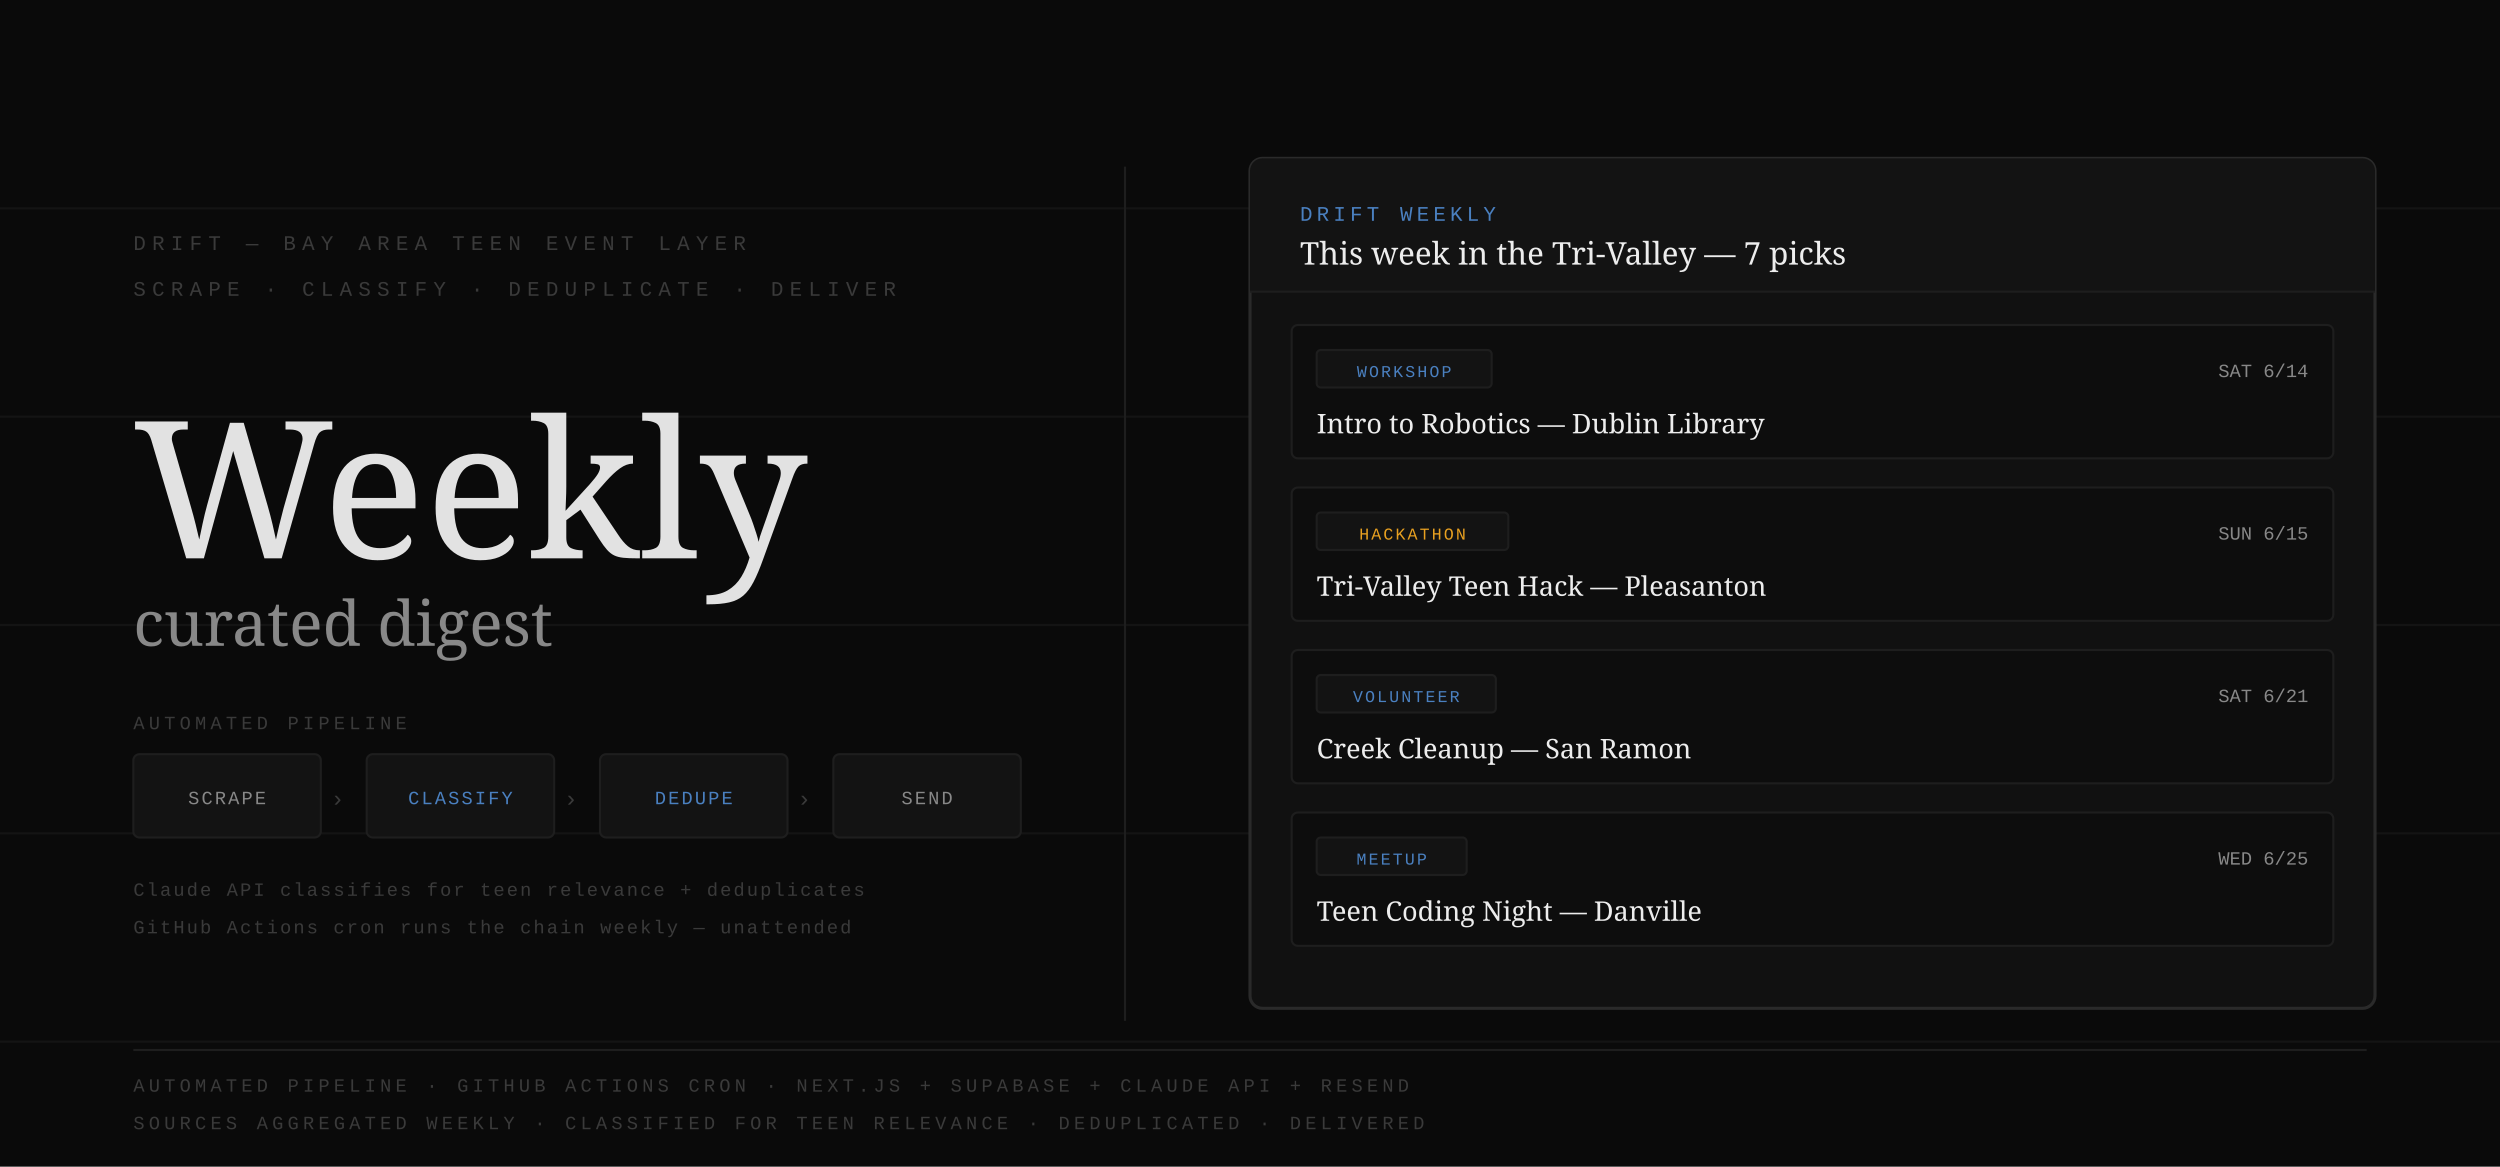
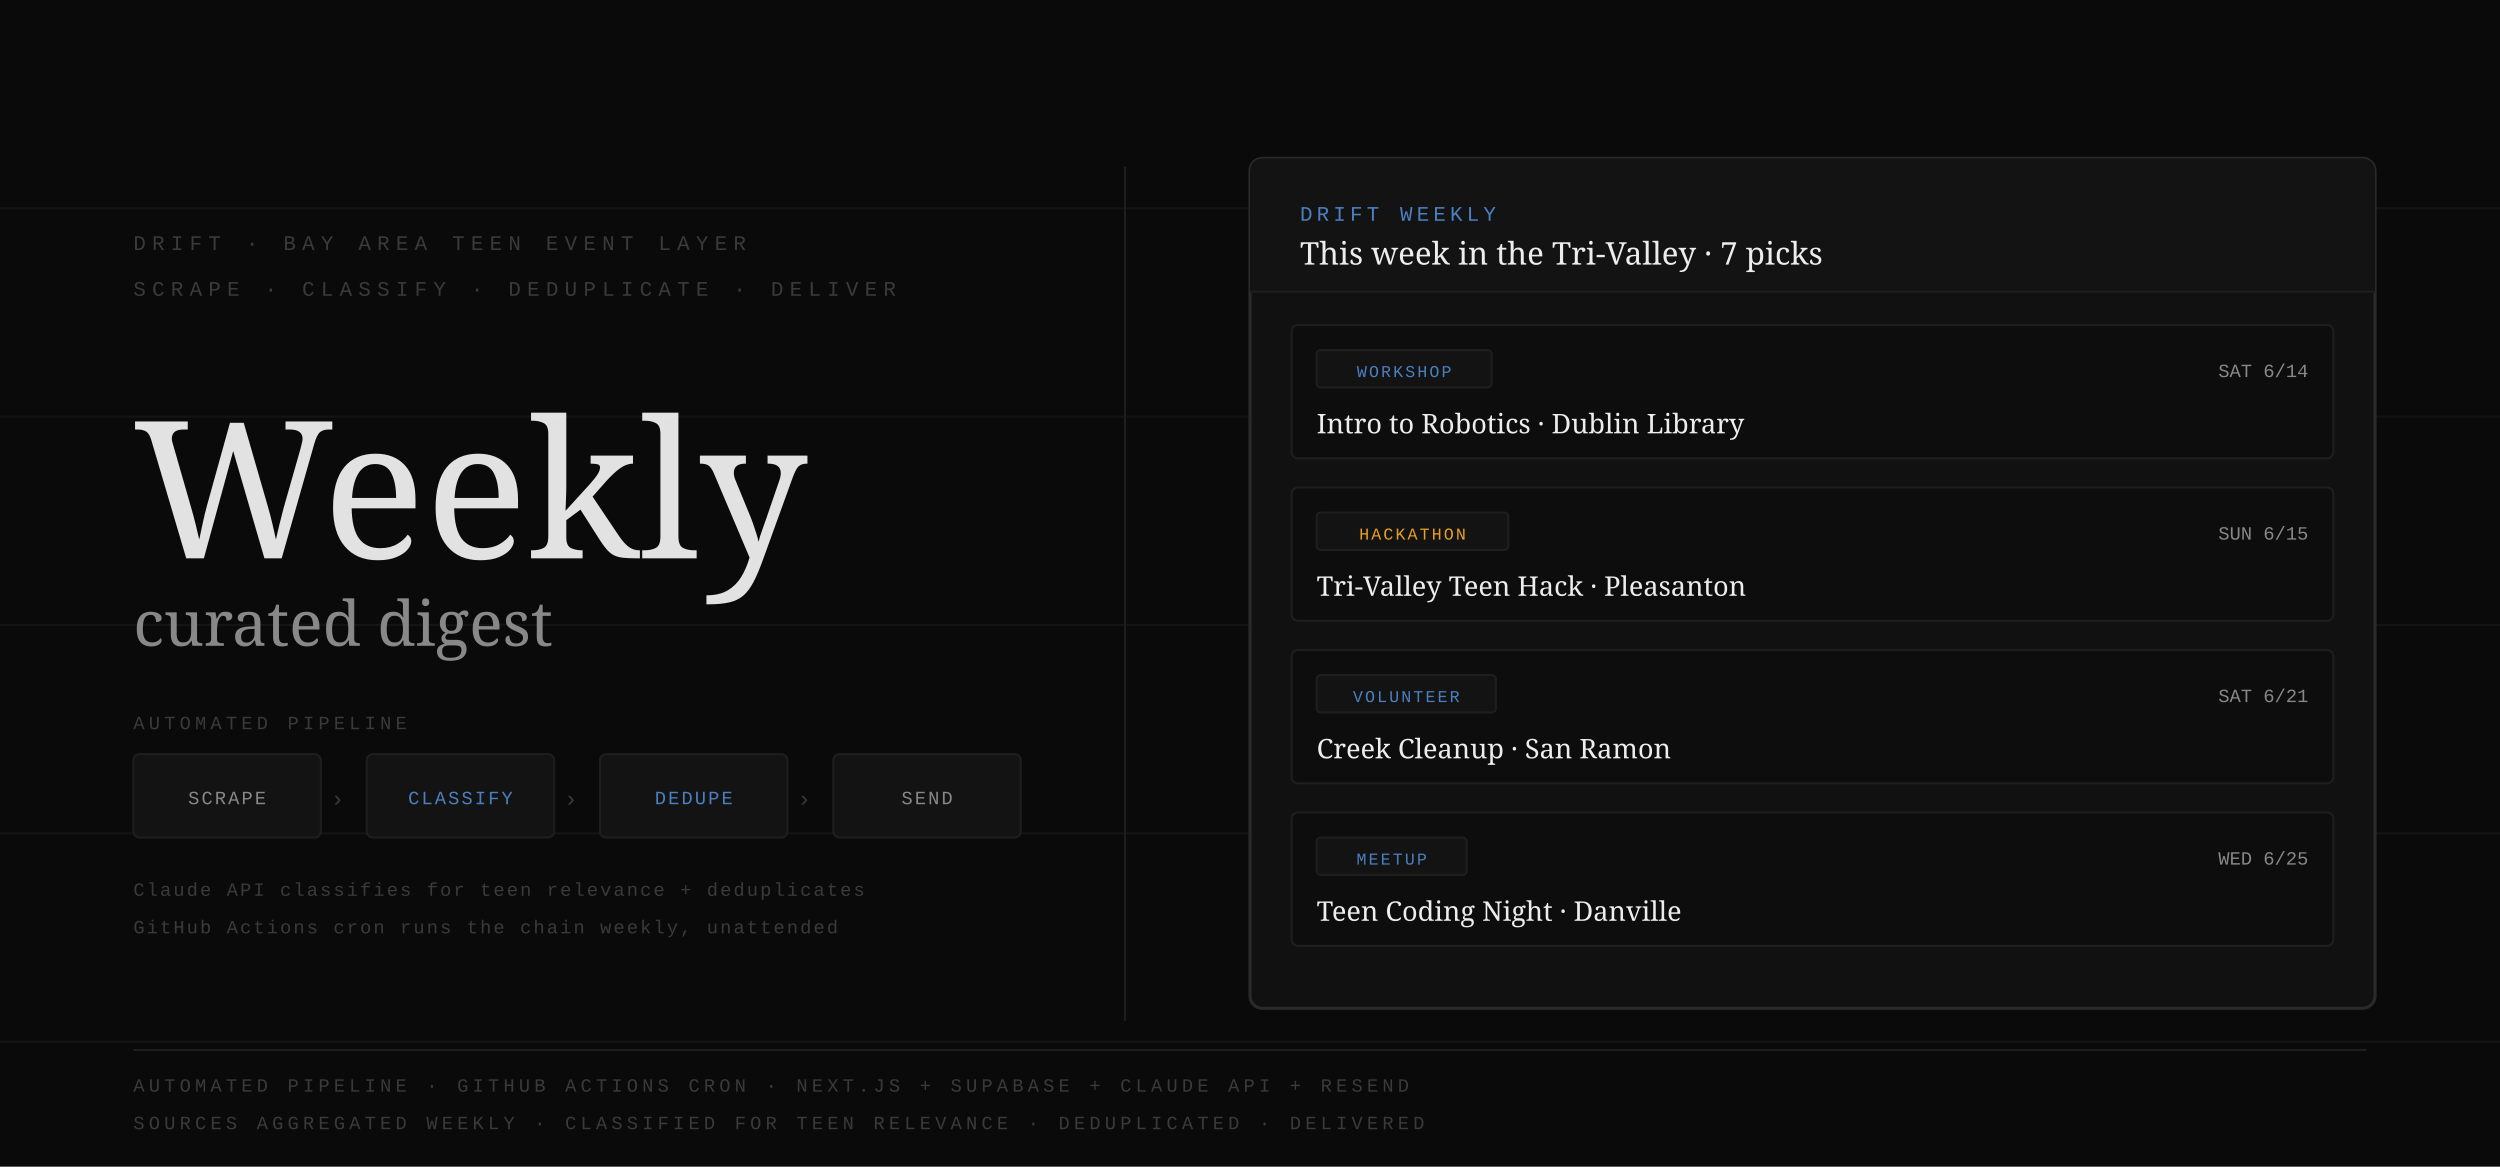
<svg xmlns="http://www.w3.org/2000/svg" viewBox="0 0 1200 560" fill="none">
  <rect width="1200" height="560" fill="#0A0A0A" />
  <line x1="0" y1="100" x2="1200" y2="100" stroke="#141414" stroke-width="1" />
  <line x1="0" y1="200" x2="1200" y2="200" stroke="#141414" stroke-width="1" />
  <line x1="0" y1="300" x2="1200" y2="300" stroke="#141414" stroke-width="1" />
  <line x1="0" y1="400" x2="1200" y2="400" stroke="#141414" stroke-width="1" />
  <line x1="0" y1="500" x2="1200" y2="500" stroke="#141414" stroke-width="1" />
-   <text x="64" y="120" font-family="'Courier New', monospace" font-size="10" fill="#3A3A3A" letter-spacing="3">DRIFT — BAY AREA TEEN EVENT LAYER</text>
+   <text x="64" y="120" font-family="'Courier New', monospace" font-size="10" fill="#3A3A3A" letter-spacing="3">DRIFT · BAY AREA TEEN EVENT LAYER</text>
  <text x="64" y="142" font-family="'Courier New', monospace" font-size="10" fill="#3A3A3A" letter-spacing="3">SCRAPE · CLASSIFY · DEDUPLICATE · DELIVER</text>
  <text x="64" y="268" font-family="Georgia, serif" font-size="92" fill="#EDEDED" opacity="0.95" font-weight="300">Weekly</text>
  <text x="64" y="310" font-family="Georgia, serif" font-size="30" fill="#888888" font-weight="300">curated digest</text>
  <text x="64" y="350" font-family="'Courier New', monospace" font-size="9" fill="#3A3A3A" letter-spacing="2">AUTOMATED PIPELINE</text>
  <rect x="64" y="362" width="90" height="40" rx="3" fill="#131313" stroke="#1E1E1E" stroke-width="1" />
  <text x="109" y="386" font-family="'Courier New', monospace" font-size="9" fill="#888888" text-anchor="middle" letter-spacing="1">SCRAPE</text>
  <text x="162" y="387" font-family="'Courier New', monospace" font-size="11" fill="#3A3A3A" text-anchor="middle">›</text>
  <rect x="176" y="362" width="90" height="40" rx="3" fill="#131313" stroke="#1E1E1E" stroke-width="1" />
  <text x="221" y="386" font-family="'Courier New', monospace" font-size="9" fill="#4A80C0" text-anchor="middle" letter-spacing="1">CLASSIFY</text>
  <text x="274" y="387" font-family="'Courier New', monospace" font-size="11" fill="#3A3A3A" text-anchor="middle">›</text>
  <rect x="288" y="362" width="90" height="40" rx="3" fill="#131313" stroke="#1E1E1E" stroke-width="1" />
  <text x="333" y="386" font-family="'Courier New', monospace" font-size="9" fill="#4A80C0" text-anchor="middle" letter-spacing="1">DEDUPE</text>
  <text x="386" y="387" font-family="'Courier New', monospace" font-size="11" fill="#3A3A3A" text-anchor="middle">›</text>
  <rect x="400" y="362" width="90" height="40" rx="3" fill="#131313" stroke="#1E1E1E" stroke-width="1" />
  <text x="445" y="386" font-family="'Courier New', monospace" font-size="9" fill="#888888" text-anchor="middle" letter-spacing="1">SEND</text>
  <text x="64" y="430" font-family="'Courier New', monospace" font-size="9" fill="#3A3A3A" letter-spacing="1">Claude API classifies for teen relevance + deduplicates</text>
-   <text x="64" y="448" font-family="'Courier New', monospace" font-size="9" fill="#3A3A3A" letter-spacing="1">GitHub Actions cron runs the chain weekly — unattended</text>
+   <text x="64" y="448" font-family="'Courier New', monospace" font-size="9" fill="#3A3A3A" letter-spacing="1">GitHub Actions cron runs the chain weekly, unattended</text>
  <line x1="540" y1="80" x2="540" y2="490" stroke="#1E1E1E" stroke-width="1" />
  <rect x="600" y="76" width="540" height="408" rx="6" fill="#111111" stroke="#2A2A2A" stroke-width="1.5" />
  <path d="M600 82 a6 6 0 0 1 6 -6 h528 a6 6 0 0 1 6 6 v58 h-540 z" fill="#131313" />
  <text x="624" y="106" font-family="'Courier New', monospace" font-size="10" fill="#4A80C0" letter-spacing="2">DRIFT WEEKLY</text>
-   <text x="624" y="127" font-family="Georgia, serif" font-size="15" fill="#EDEDED">This week in the Tri-Valley — 7 picks</text>
+   <text x="624" y="127" font-family="Georgia, serif" font-size="15" fill="#EDEDED">This week in the Tri-Valley · 7 picks</text>
  <line x1="600" y1="140" x2="1140" y2="140" stroke="#1E1E1E" stroke-width="1" />
  <rect x="620" y="156" width="500" height="64" rx="3" fill="#0D0D0D" stroke="#1E1E1E" stroke-width="1" />
  <rect x="632" y="168" width="84" height="18" rx="2" fill="#131313" stroke="#1E1E1E" stroke-width="1" />
  <text x="674" y="181" font-family="'Courier New', monospace" font-size="8" fill="#4A80C0" text-anchor="middle" letter-spacing="1">WORKSHOP</text>
-   <text x="632" y="208" font-family="Georgia, serif" font-size="13" fill="#EDEDED">Intro to Robotics — Dublin Library</text>
+   <text x="632" y="208" font-family="Georgia, serif" font-size="13" fill="#EDEDED">Intro to Robotics · Dublin Library</text>
  <text x="1108" y="181" font-family="'Courier New', monospace" font-size="9" fill="#888888" text-anchor="end">SAT 6/14</text>
  <rect x="620" y="234" width="500" height="64" rx="3" fill="#0D0D0D" stroke="#1E1E1E" stroke-width="1" />
  <rect x="632" y="246" width="92" height="18" rx="2" fill="#131313" stroke="#1E1E1E" stroke-width="1" />
  <text x="678" y="259" font-family="'Courier New', monospace" font-size="8" fill="#E8A020" text-anchor="middle" letter-spacing="1">HACKATHON</text>
-   <text x="632" y="286" font-family="Georgia, serif" font-size="13" fill="#EDEDED">Tri-Valley Teen Hack — Pleasanton</text>
+   <text x="632" y="286" font-family="Georgia, serif" font-size="13" fill="#EDEDED">Tri-Valley Teen Hack · Pleasanton</text>
  <text x="1108" y="259" font-family="'Courier New', monospace" font-size="9" fill="#888888" text-anchor="end">SUN 6/15</text>
  <rect x="620" y="312" width="500" height="64" rx="3" fill="#0D0D0D" stroke="#1E1E1E" stroke-width="1" />
  <rect x="632" y="324" width="86" height="18" rx="2" fill="#131313" stroke="#1E1E1E" stroke-width="1" />
  <text x="675" y="337" font-family="'Courier New', monospace" font-size="8" fill="#4A80C0" text-anchor="middle" letter-spacing="1">VOLUNTEER</text>
-   <text x="632" y="364" font-family="Georgia, serif" font-size="13" fill="#EDEDED">Creek Cleanup — San Ramon</text>
+   <text x="632" y="364" font-family="Georgia, serif" font-size="13" fill="#EDEDED">Creek Cleanup · San Ramon</text>
  <text x="1108" y="337" font-family="'Courier New', monospace" font-size="9" fill="#888888" text-anchor="end">SAT 6/21</text>
  <rect x="620" y="390" width="500" height="64" rx="3" fill="#0D0D0D" stroke="#1E1E1E" stroke-width="1" />
  <rect x="632" y="402" width="72" height="18" rx="2" fill="#131313" stroke="#1E1E1E" stroke-width="1" />
  <text x="668" y="415" font-family="'Courier New', monospace" font-size="8" fill="#4A80C0" text-anchor="middle" letter-spacing="1">MEETUP</text>
-   <text x="632" y="442" font-family="Georgia, serif" font-size="13" fill="#EDEDED">Teen Coding Night — Danville</text>
+   <text x="632" y="442" font-family="Georgia, serif" font-size="13" fill="#EDEDED">Teen Coding Night · Danville</text>
  <text x="1108" y="415" font-family="'Courier New', monospace" font-size="9" fill="#888888" text-anchor="end">WED 6/25</text>
  <line x1="64" y1="504" x2="1136" y2="504" stroke="#1E1E1E" stroke-width="1" />
  <text x="64" y="524" font-family="'Courier New', monospace" font-size="9" fill="#3A3A3A" letter-spacing="2">AUTOMATED PIPELINE · GITHUB ACTIONS CRON · NEXT.JS + SUPABASE + CLAUDE API + RESEND</text>
  <text x="64" y="542" font-family="'Courier New', monospace" font-size="9" fill="#3A3A3A" letter-spacing="2">SOURCES AGGREGATED WEEKLY · CLASSIFIED FOR TEEN RELEVANCE · DEDUPLICATED · DELIVERED</text>
</svg>
